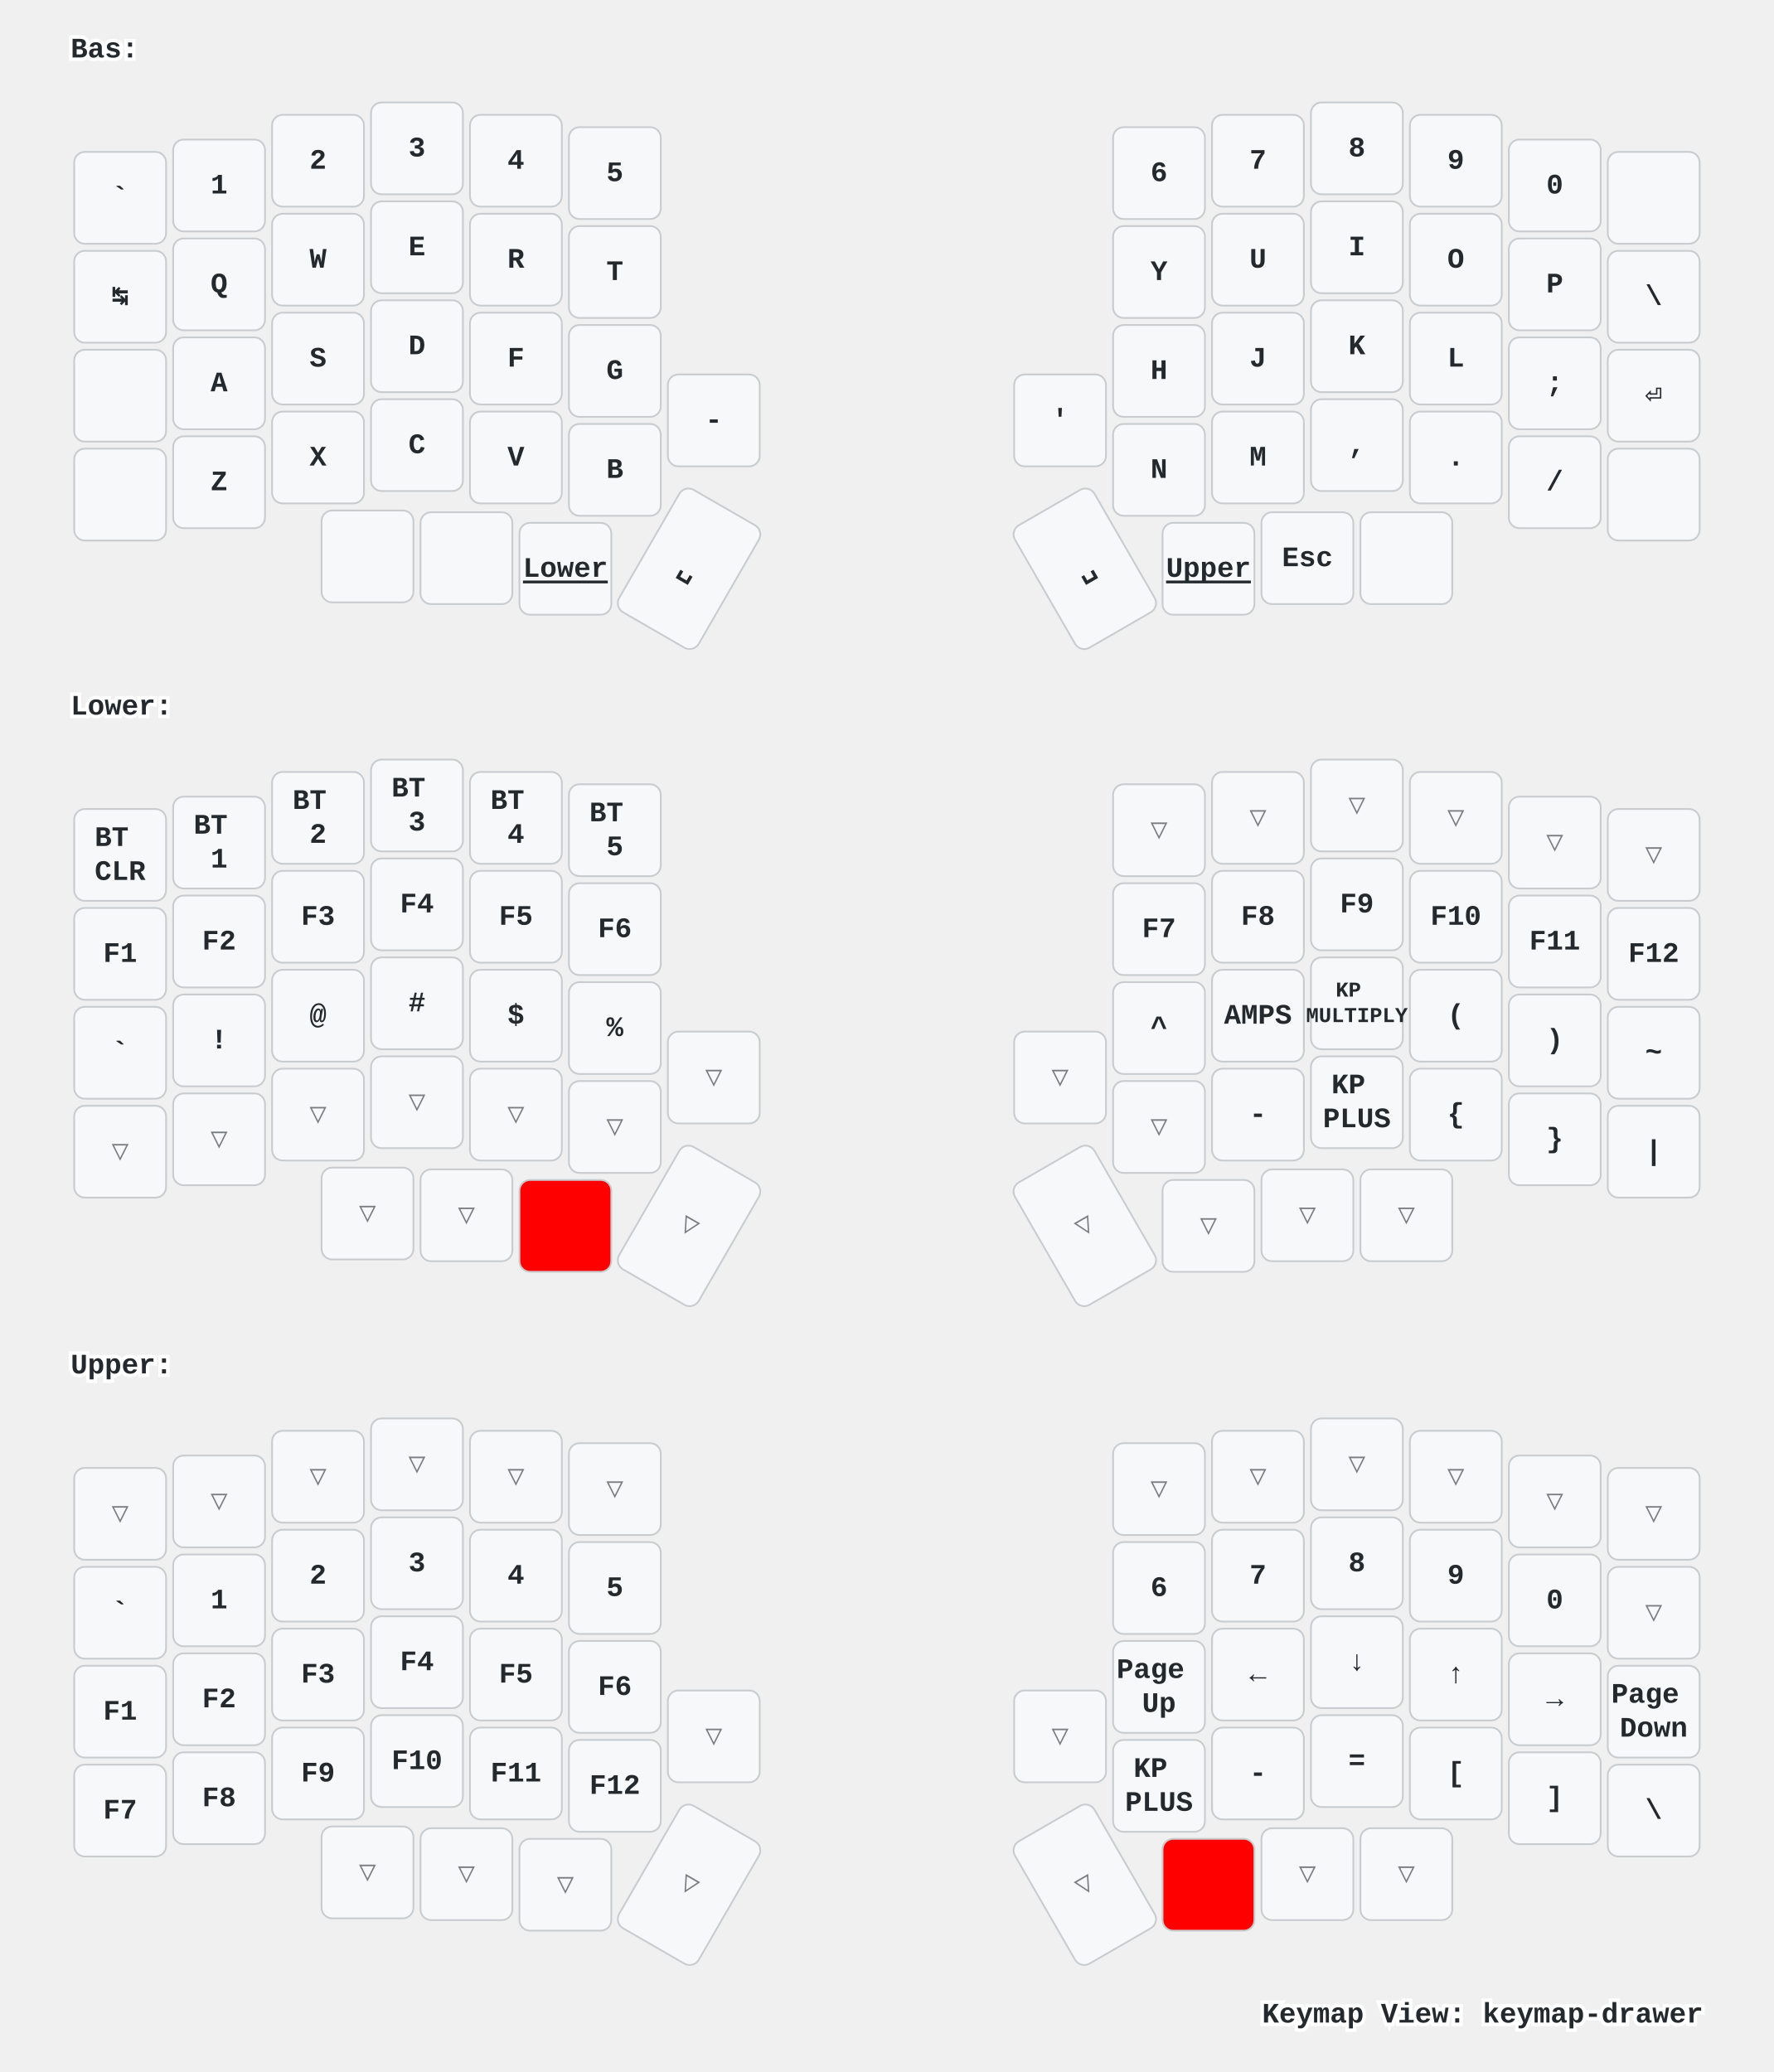
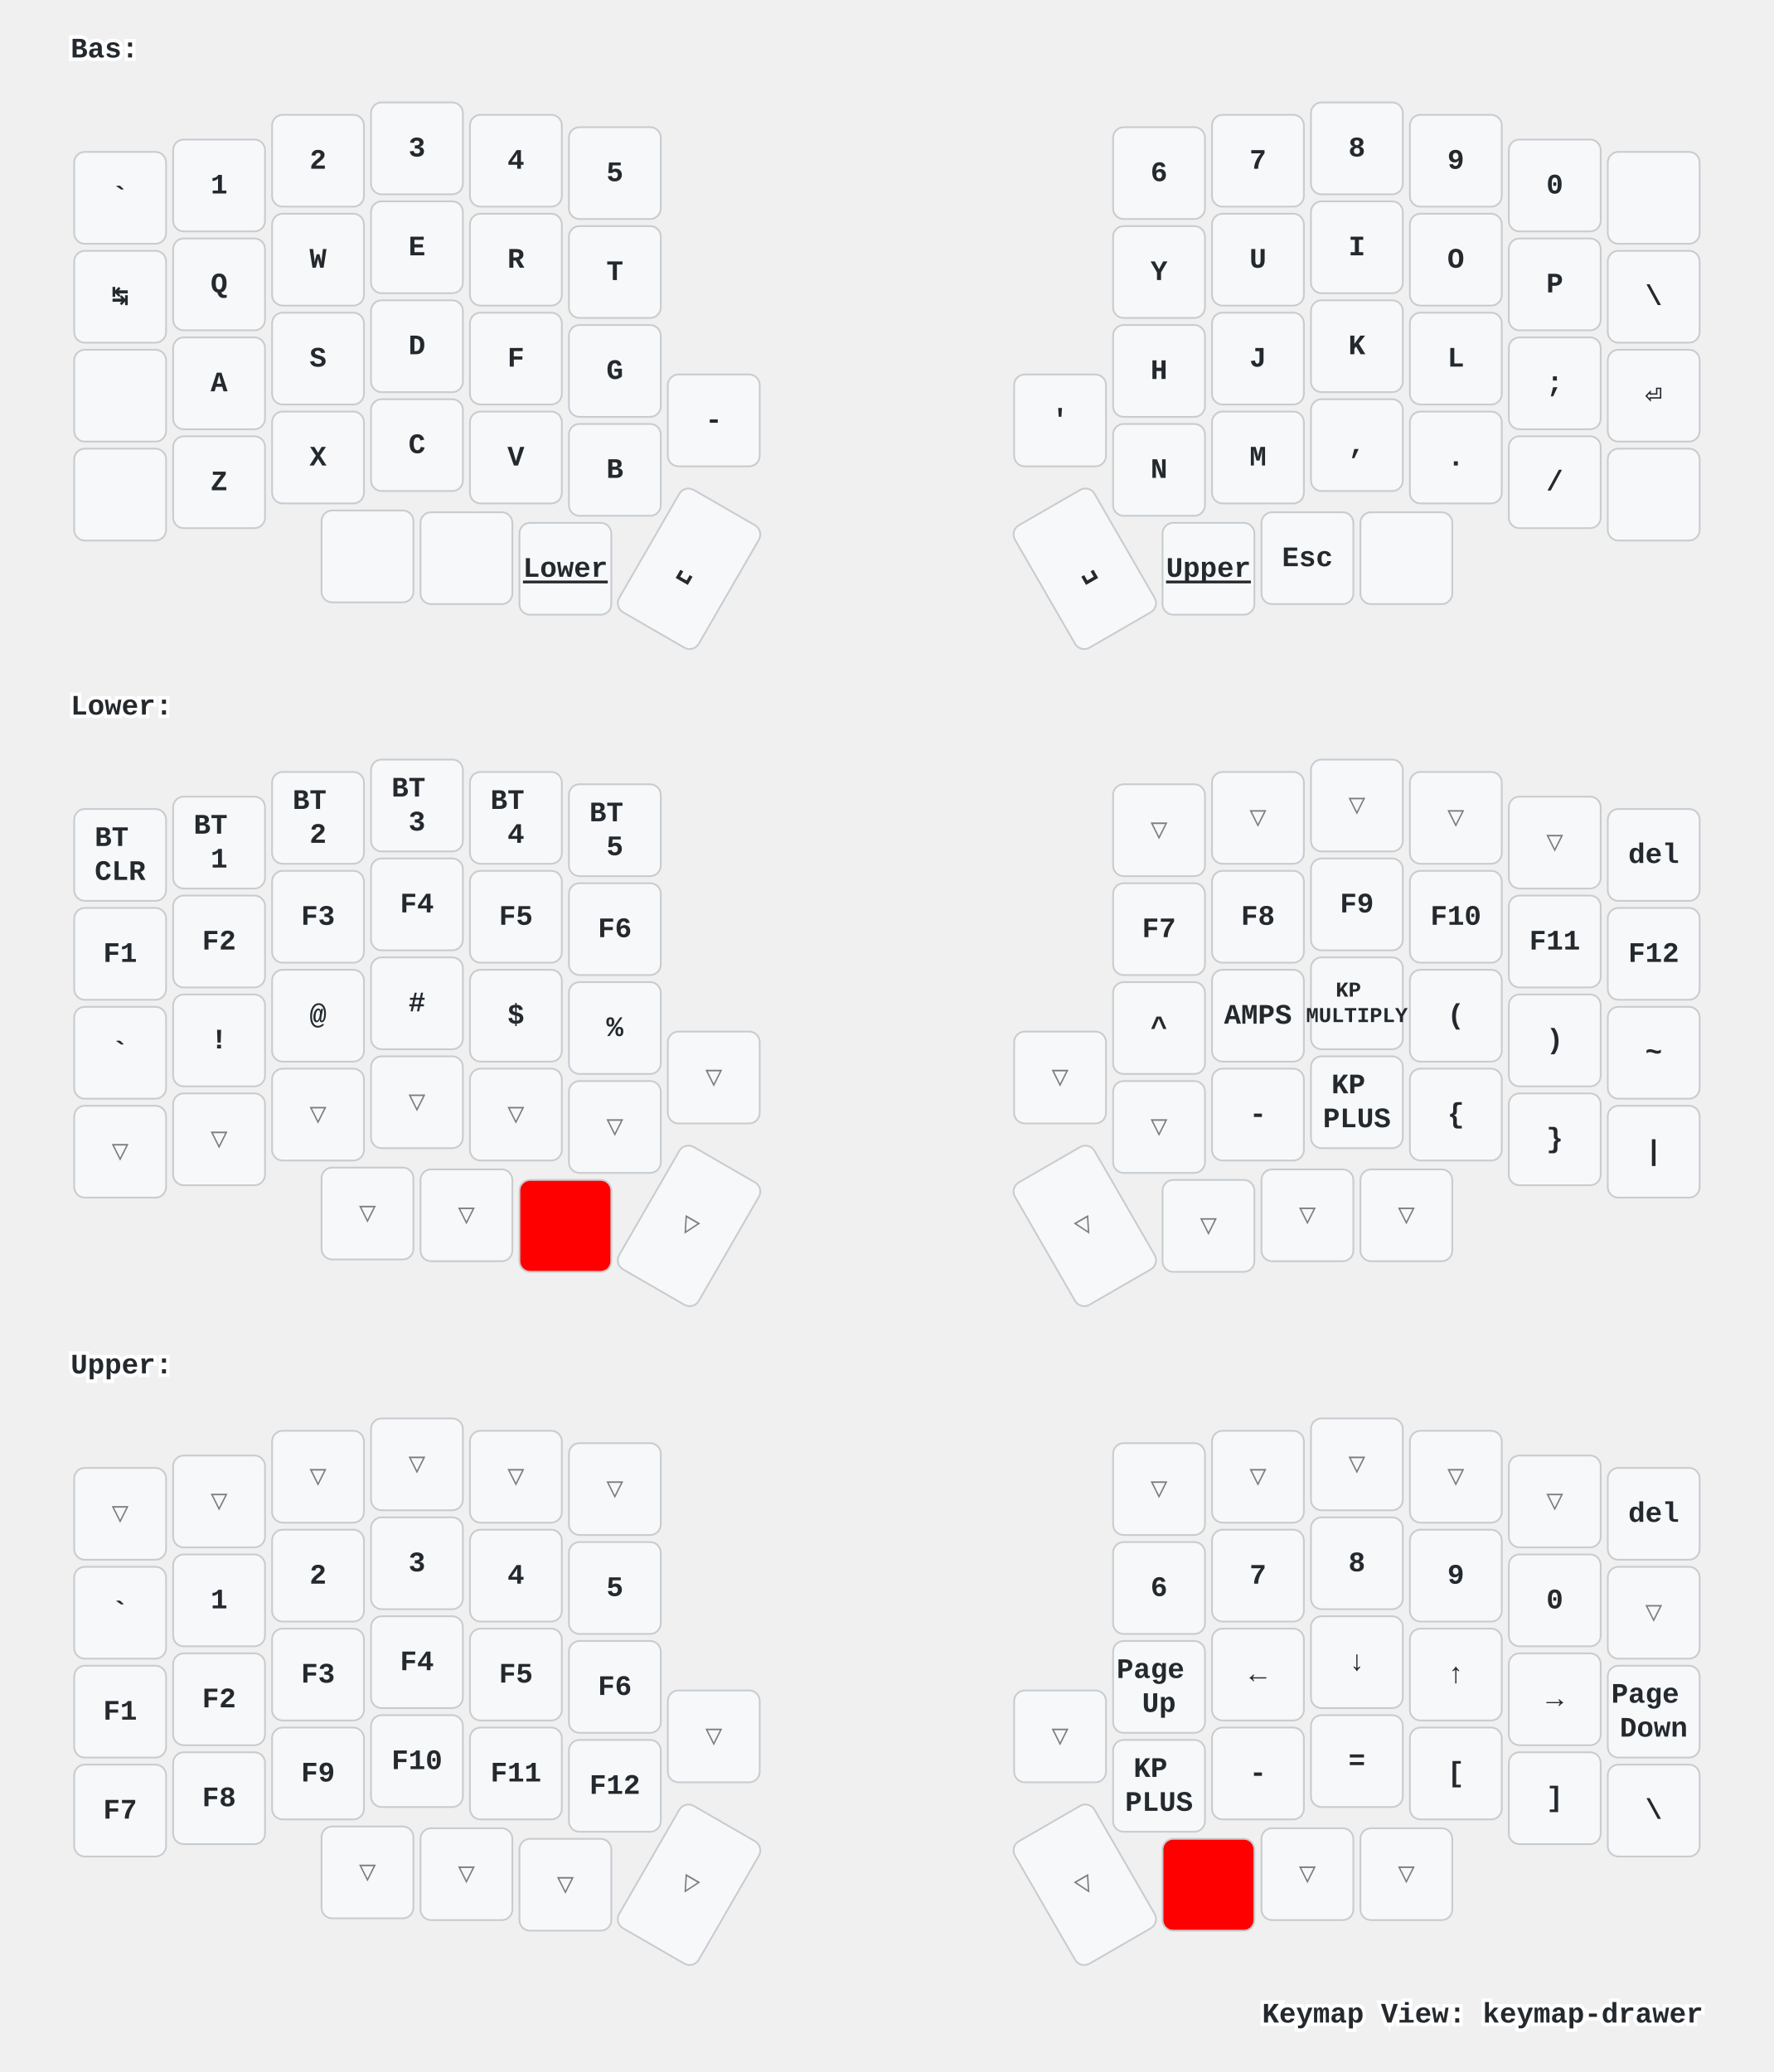
<svg xmlns="http://www.w3.org/2000/svg" xmlns:xlink="http://www.w3.org/1999/xlink" width="1004" height="1173" viewBox="0 0 1004 1173" class="keymap">
  <defs>/* start glyphs */
<svg id="mdi:apple-keyboard-command">
      <svg id="mdi-apple-keyboard-command" viewBox="0 0 24 24">
        <path d="M6,2A4,4 0 0,1 10,6V8H14V6A4,4 0 0,1 18,2A4,4 0 0,1 22,6A4,4 0 0,1 18,10H16V14H18A4,4 0 0,1 22,18A4,4 0 0,1 18,22A4,4 0 0,1 14,18V16H10V18A4,4 0 0,1 6,22A4,4 0 0,1 2,18A4,4 0 0,1 6,14H8V10H6A4,4 0 0,1 2,6A4,4 0 0,1 6,2M16,18A2,2 0 0,0 18,20A2,2 0 0,0 20,18A2,2 0 0,0 18,16H16V18M14,10H10V14H14V10M6,16A2,2 0 0,0 4,18A2,2 0 0,0 6,20A2,2 0 0,0 8,18V16H6M8,6A2,2 0 0,0 6,4A2,2 0 0,0 4,6A2,2 0 0,0 6,8H8V6M18,8A2,2 0 0,0 20,6A2,2 0 0,0 18,4A2,2 0 0,0 16,6V8H18Z" />
      </svg>
    </svg>
    <svg id="mdi:apple-keyboard-control">
      <svg id="mdi-apple-keyboard-control" viewBox="0 0 24 24">
        <path d="M19.78,11.78L18.36,13.19L12,6.83L5.64,13.19L4.22,11.78L12,4L19.78,11.78Z" />
      </svg>
    </svg>
    <svg id="mdi:apple-keyboard-option">
      <svg id="mdi-apple-keyboard-option" viewBox="0 0 24 24">
        <path d="M3,4H9.11L16.15,18H21V20H14.88L7.84,6H3V4M14,4H21V6H14V4Z" />
      </svg>
    </svg>
    <svg id="mdi:apple-keyboard-shift">
      <svg id="mdi-apple-keyboard-shift" viewBox="0 0 24 24">
        <path d="M15,18V12H17.17L12,6.83L6.83,12H9V18H15M12,4L22,14H17V20H7V14H2L12,4Z" />
      </svg>
    </svg>
    <svg id="mdi:backspace-outline">
      <svg id="mdi-backspace-outline" viewBox="0 0 24 24">
        <path d="M19,15.59L17.59,17L14,13.41L10.41,17L9,15.59L12.59,12L9,8.41L10.41,7L14,10.59L17.59,7L19,8.41L15.41,12L19,15.59M22,3A2,2 0 0,1 24,5V19A2,2 0 0,1 22,21H7C6.31,21 5.77,20.64 5.41,20.11L0,12L5.41,3.88C5.77,3.35 6.31,3 7,3H22M22,5H7L2.28,12L7,19H22V5Z" />
      </svg>
    </svg>
  </defs>/* end glyphs */
<style>/* inherit to force styles through use tags */
svg path {
    fill: inherit;
}

/* font and background color specifications */
svg.keymap {
    font-family: SFMono-Regular,Consolas,Liberation Mono,Menlo,monospace;
    font-size: 14px;
    font-kerning: normal;
    text-rendering: optimizeLegibility;
    fill: #24292e;
}

/* default key styling */
rect.key {
    fill: #f6f8fa;
}

rect.key, rect.combo {
    stroke: #c9cccf;
    stroke-width: 1;
}

/* default key side styling, only used is draw_key_sides is set */
rect.side {
    filter: brightness(90%);
}

/* color accent for combo boxes */
rect.combo, rect.combo-separate {
    fill: #cdf;
}

/* color accent for held keys */
rect.held, rect.combo.held {
    fill: #fdd;
}

/* color accent for ghost (optional) keys */
rect.ghost, rect.combo.ghost {
    stroke-dasharray: 4, 4;
    stroke-width: 2;
}

text {
    text-anchor: middle;
    dominant-baseline: middle;
}

/* styling for layer labels */
text.label {
    font-weight: bold;
    text-anchor: start;
    stroke: white;
    stroke-width: 4;
    paint-order: stroke;
}

/* styling for optional footer */
text.footer {
    text-anchor: end;
    dominant-baseline: auto;
    stroke: white;
    stroke-width: 4;
    paint-order: stroke;
}

/* styling for combo tap, and key non-tap label text */
text.combo, text.hold, text.shifted, text.left, text.right {
    font-size: 11px;
}

text.hold {
    text-anchor: middle;
    dominant-baseline: auto;
}

text.shifted {
    text-anchor: middle;
    dominant-baseline: hanging;
}

text.left {
    text-anchor: start;
}

text.right {
    text-anchor: end;
}

text.layer-activator {
    text-decoration: underline;
}

/* styling for hold/shifted label text in combo box */
text.combo.hold, text.combo.shifted, text.combo.left, text.combo.right {
    font-size: 8px;
}

/* lighter symbol for transparent keys */
text.trans {
    fill: #7b7e81;
}

/* styling for combo dendrons */
path.combo {
    stroke-width: 1;
    stroke: gray;
    fill: none;
}

/* Start Tabler Icons Cleanup */
/* cannot use height/width with glyphs */
.icon-tabler &gt; path {
    fill: inherit;
    stroke: inherit;
    stroke-width: 2;
}
/* hide tabler's default box */
.icon-tabler &gt; path[stroke="none"][fill="none"] {
    visibility: hidden;
}
/* End Tabler Icons Cleanup */

/* For default sytles, see https://github.com/caksoylar/keymap-drawer/blob/main/keymap_drawer/config.py#L85 */

svg.keymap {
  font-family: Ubuntu Mono, Inconsolata, Consolas, Liberation Mono, Menlo, monospace;
  font-size: 16px;
  font-weight: bold;
  text-rendering: optimizeLegibility;
}

/* Color accent for held keys
red = #f00
green = #0f0
blue = #00f
yellow = #ff0
cyan = #0ff
magenta = #f0f
white = #fff
black = #000
grey = #888
light grey = #ccc
#ffc
*/
rect.held, rect.combo.held {
    fill: #f00;
}

/* Technique borrowed and extended from https://github.com/englmaxi/zmk-config/blob/master/keymap-drawer/config.yaml */
.sym_sub_text.tap {
  translate: -5px 2px;
  font-size: 20px;
}
.sym_sub_text.shifted {
  translate: 10px 13px;
  font-size: 10px;
  opacity: 1.0;
}
.combo.sym_sub_text.tap {
  translate: -1px 1px;
}
.combo.sym_sub_text.shifted {
  translate: 7px 5px;
  font-size: 10px;
  opacity: 1.0;
}

/* Toggle */
.toggle.shifted {
  translate: -10px 12px;
}

.toggle.hold {
  translate: 13px -23px;
}

/* Variant for tap-dances */
.tap_dance.tap {
  translate: -7px 0px;
  font-size: 12px;
}
.tap_dance.shifted {
  translate: 7px 17px;
  font-size: 12px;
  opacity: 1.0;
}

/* Variant for symbol next to symbol */
.sym_by_sym.tap {
  translate: -6px 0px;
}
.sym_by_sym.shifted {
  translate: 10px 12px;
  opacity: 1.0;
}

.combo.sym_by_sym.tap {
  translate: -35px 0px;
}
.combo.sym_by_sym.shifted {
  translate: 35px 20px;
  opacity: 1.0;
}

.combo.sym_by_sym.hold {
  visibility: hidden;
}

/* hide hold box for combo sym_by_sym */
.combo.sym_by_sym.hold &gt; path[stroke="none"][fill="none"] {
  visibility: hidden;
}
</style>
  <g transform="translate(40, 0)" class="layer-Bas">
    <text x="0" y="28" class="label" id="Bas">Bas:</text>
    <g transform="translate(0, 56)">
      <g transform="translate(28, 56)" class="key keypos-0">
        <rect rx="6" ry="6" x="-26" y="-26" width="52" height="52" class="key" />
        <text x="0" y="0" class="key tap">`</text>
      </g>
      <g transform="translate(84, 49)" class="key keypos-1">
        <rect rx="6" ry="6" x="-26" y="-26" width="52" height="52" class="key" />
        <text x="0" y="0" class="key tap">1</text>
      </g>
      <g transform="translate(140, 35)" class="key keypos-2">
        <rect rx="6" ry="6" x="-26" y="-26" width="52" height="52" class="key" />
        <text x="0" y="0" class="key tap">2</text>
      </g>
      <g transform="translate(196, 28)" class="key keypos-3">
        <rect rx="6" ry="6" x="-26" y="-26" width="52" height="52" class="key" />
        <text x="0" y="0" class="key tap">3</text>
      </g>
      <g transform="translate(252, 35)" class="key keypos-4">
        <rect rx="6" ry="6" x="-26" y="-26" width="52" height="52" class="key" />
        <text x="0" y="0" class="key tap">4</text>
      </g>
      <g transform="translate(308, 42)" class="key keypos-5">
        <rect rx="6" ry="6" x="-26" y="-26" width="52" height="52" class="key" />
        <text x="0" y="0" class="key tap">5</text>
      </g>
      <g transform="translate(616, 42)" class="key keypos-6">
        <rect rx="6" ry="6" x="-26" y="-26" width="52" height="52" class="key" />
        <text x="0" y="0" class="key tap">6</text>
      </g>
      <g transform="translate(672, 35)" class="key keypos-7">
        <rect rx="6" ry="6" x="-26" y="-26" width="52" height="52" class="key" />
        <text x="0" y="0" class="key tap">7</text>
      </g>
      <g transform="translate(728, 28)" class="key keypos-8">
        <rect rx="6" ry="6" x="-26" y="-26" width="52" height="52" class="key" />
        <text x="0" y="0" class="key tap">8</text>
      </g>
      <g transform="translate(784, 35)" class="key keypos-9">
        <rect rx="6" ry="6" x="-26" y="-26" width="52" height="52" class="key" />
        <text x="0" y="0" class="key tap">9</text>
      </g>
      <g transform="translate(840, 49)" class="key keypos-10">
        <rect rx="6" ry="6" x="-26" y="-26" width="52" height="52" class="key" />
        <text x="0" y="0" class="key tap">0</text>
      </g>
      <g transform="translate(896, 56)" class="key keypos-11">
        <rect rx="6" ry="6" x="-26" y="-26" width="52" height="52" class="key" />
        <use href="#mdi:backspace-outline" xlink:href="#mdi:backspace-outline" x="-9" y="-9" height="18" width="18.0" class="key tap glyph mdi:backspace-outline" />
      </g>
      <g transform="translate(28, 112)" class="key keypos-12">
        <rect rx="6" ry="6" x="-26" y="-26" width="52" height="52" class="key" />
        <text x="0" y="0" class="key tap">↹</text>
      </g>
      <g transform="translate(84, 105)" class="key keypos-13">
        <rect rx="6" ry="6" x="-26" y="-26" width="52" height="52" class="key" />
        <text x="0" y="0" class="key tap">Q</text>
      </g>
      <g transform="translate(140, 91)" class="key keypos-14">
        <rect rx="6" ry="6" x="-26" y="-26" width="52" height="52" class="key" />
        <text x="0" y="0" class="key tap">W</text>
      </g>
      <g transform="translate(196, 84)" class="key keypos-15">
        <rect rx="6" ry="6" x="-26" y="-26" width="52" height="52" class="key" />
        <text x="0" y="0" class="key tap">E</text>
      </g>
      <g transform="translate(252, 91)" class="key keypos-16">
        <rect rx="6" ry="6" x="-26" y="-26" width="52" height="52" class="key" />
        <text x="0" y="0" class="key tap">R</text>
      </g>
      <g transform="translate(308, 98)" class="key keypos-17">
        <rect rx="6" ry="6" x="-26" y="-26" width="52" height="52" class="key" />
        <text x="0" y="0" class="key tap">T</text>
      </g>
      <g transform="translate(616, 98)" class="key keypos-18">
        <rect rx="6" ry="6" x="-26" y="-26" width="52" height="52" class="key" />
        <text x="0" y="0" class="key tap">Y</text>
      </g>
      <g transform="translate(672, 91)" class="key keypos-19">
        <rect rx="6" ry="6" x="-26" y="-26" width="52" height="52" class="key" />
        <text x="0" y="0" class="key tap">U</text>
      </g>
      <g transform="translate(728, 84)" class="key keypos-20">
        <rect rx="6" ry="6" x="-26" y="-26" width="52" height="52" class="key" />
        <text x="0" y="0" class="key tap">I</text>
      </g>
      <g transform="translate(784, 91)" class="key keypos-21">
        <rect rx="6" ry="6" x="-26" y="-26" width="52" height="52" class="key" />
        <text x="0" y="0" class="key tap">O</text>
      </g>
      <g transform="translate(840, 105)" class="key keypos-22">
        <rect rx="6" ry="6" x="-26" y="-26" width="52" height="52" class="key" />
        <text x="0" y="0" class="key tap">P</text>
      </g>
      <g transform="translate(896, 112)" class="key keypos-23">
        <rect rx="6" ry="6" x="-26" y="-26" width="52" height="52" class="key" />
        <text x="0" y="0" class="key tap">\</text>
      </g>
      <g transform="translate(28, 168)" class="key keypos-24">
        <rect rx="6" ry="6" x="-26" y="-26" width="52" height="52" class="key" />
        <use href="#mdi:apple-keyboard-control" xlink:href="#mdi:apple-keyboard-control" x="-9" y="-9" height="18" width="18.0" class="key tap glyph mdi:apple-keyboard-control" />
      </g>
      <g transform="translate(84, 161)" class="key keypos-25">
        <rect rx="6" ry="6" x="-26" y="-26" width="52" height="52" class="key" />
        <text x="0" y="0" class="key tap">A</text>
      </g>
      <g transform="translate(140, 147)" class="key keypos-26">
        <rect rx="6" ry="6" x="-26" y="-26" width="52" height="52" class="key" />
        <text x="0" y="0" class="key tap">S</text>
      </g>
      <g transform="translate(196, 140)" class="key keypos-27">
        <rect rx="6" ry="6" x="-26" y="-26" width="52" height="52" class="key" />
        <text x="0" y="0" class="key tap">D</text>
      </g>
      <g transform="translate(252, 147)" class="key keypos-28">
        <rect rx="6" ry="6" x="-26" y="-26" width="52" height="52" class="key" />
        <text x="0" y="0" class="key tap">F</text>
      </g>
      <g transform="translate(308, 154)" class="key keypos-29">
        <rect rx="6" ry="6" x="-26" y="-26" width="52" height="52" class="key" />
        <text x="0" y="0" class="key tap">G</text>
      </g>
      <g transform="translate(616, 154)" class="key keypos-30">
        <rect rx="6" ry="6" x="-26" y="-26" width="52" height="52" class="key" />
        <text x="0" y="0" class="key tap">H</text>
      </g>
      <g transform="translate(672, 147)" class="key keypos-31">
        <rect rx="6" ry="6" x="-26" y="-26" width="52" height="52" class="key" />
        <text x="0" y="0" class="key tap">J</text>
      </g>
      <g transform="translate(728, 140)" class="key keypos-32">
        <rect rx="6" ry="6" x="-26" y="-26" width="52" height="52" class="key" />
        <text x="0" y="0" class="key tap">K</text>
      </g>
      <g transform="translate(784, 147)" class="key keypos-33">
        <rect rx="6" ry="6" x="-26" y="-26" width="52" height="52" class="key" />
        <text x="0" y="0" class="key tap">L</text>
      </g>
      <g transform="translate(840, 161)" class="key keypos-34">
        <rect rx="6" ry="6" x="-26" y="-26" width="52" height="52" class="key" />
        <text x="0" y="0" class="key tap">;</text>
      </g>
      <g transform="translate(896, 168)" class="key keypos-35">
        <rect rx="6" ry="6" x="-26" y="-26" width="52" height="52" class="key" />
        <text x="0" y="0" class="key tap">⏎</text>
      </g>
      <g transform="translate(28, 224)" class="key keypos-36">
        <rect rx="6" ry="6" x="-26" y="-26" width="52" height="52" class="key" />
        <use href="#mdi:apple-keyboard-shift" xlink:href="#mdi:apple-keyboard-shift" x="-9" y="-9" height="18" width="18.0" class="key tap glyph mdi:apple-keyboard-shift" />
      </g>
      <g transform="translate(84, 217)" class="key keypos-37">
        <rect rx="6" ry="6" x="-26" y="-26" width="52" height="52" class="key" />
        <text x="0" y="0" class="key tap">Z</text>
      </g>
      <g transform="translate(140, 203)" class="key keypos-38">
        <rect rx="6" ry="6" x="-26" y="-26" width="52" height="52" class="key" />
        <text x="0" y="0" class="key tap">X</text>
      </g>
      <g transform="translate(196, 196)" class="key keypos-39">
        <rect rx="6" ry="6" x="-26" y="-26" width="52" height="52" class="key" />
        <text x="0" y="0" class="key tap">C</text>
      </g>
      <g transform="translate(252, 203)" class="key keypos-40">
        <rect rx="6" ry="6" x="-26" y="-26" width="52" height="52" class="key" />
        <text x="0" y="0" class="key tap">V</text>
      </g>
      <g transform="translate(308, 210)" class="key keypos-41">
        <rect rx="6" ry="6" x="-26" y="-26" width="52" height="52" class="key" />
        <text x="0" y="0" class="key tap">B</text>
      </g>
      <g transform="translate(364, 182)" class="key keypos-42">
        <rect rx="6" ry="6" x="-26" y="-26" width="52" height="52" class="key" />
        <text x="0" y="0" class="key tap">-</text>
      </g>
      <g transform="translate(560, 182)" class="key keypos-43">
        <rect rx="6" ry="6" x="-26" y="-26" width="52" height="52" class="key" />
        <text x="0" y="0" class="key tap">'</text>
      </g>
      <g transform="translate(616, 210)" class="key keypos-44">
        <rect rx="6" ry="6" x="-26" y="-26" width="52" height="52" class="key" />
        <text x="0" y="0" class="key tap">N</text>
      </g>
      <g transform="translate(672, 203)" class="key keypos-45">
        <rect rx="6" ry="6" x="-26" y="-26" width="52" height="52" class="key" />
        <text x="0" y="0" class="key tap">M</text>
      </g>
      <g transform="translate(728, 196)" class="key keypos-46">
        <rect rx="6" ry="6" x="-26" y="-26" width="52" height="52" class="key" />
        <text x="0" y="0" class="key tap">,</text>
      </g>
      <g transform="translate(784, 203)" class="key keypos-47">
        <rect rx="6" ry="6" x="-26" y="-26" width="52" height="52" class="key" />
        <text x="0" y="0" class="key tap">.</text>
      </g>
      <g transform="translate(840, 217)" class="key keypos-48">
        <rect rx="6" ry="6" x="-26" y="-26" width="52" height="52" class="key" />
        <text x="0" y="0" class="key tap">/</text>
      </g>
      <g transform="translate(896, 224)" class="key keypos-49">
        <rect rx="6" ry="6" x="-26" y="-26" width="52" height="52" class="key" />
        <use href="#mdi:apple-keyboard-shift" xlink:href="#mdi:apple-keyboard-shift" x="-9" y="-9" height="18" width="18.0" class="key tap glyph mdi:apple-keyboard-shift" />
      </g>
      <g transform="translate(168, 259)" class="key keypos-50">
        <rect rx="6" ry="6" x="-26" y="-26" width="52" height="52" class="key" />
        <use href="#mdi:apple-keyboard-option" xlink:href="#mdi:apple-keyboard-option" x="-9" y="-9" height="18" width="18.0" class="key tap glyph mdi:apple-keyboard-option" />
      </g>
      <g transform="translate(224, 260)" class="key keypos-51">
        <rect rx="6" ry="6" x="-26" y="-26" width="52" height="52" class="key" />
        <use href="#mdi:apple-keyboard-command" xlink:href="#mdi:apple-keyboard-command" x="-9" y="-9" height="18" width="18.0" class="key tap glyph mdi:apple-keyboard-command" />
      </g>
      <g transform="translate(280, 266)" class="key keypos-52">
        <rect rx="6" ry="6" x="-26" y="-26" width="52" height="52" class="key" />
        <a href="#Lower">
          <text x="0" y="0" class="key tap layer-activator">Lower</text>
        </a>
      </g>
      <g transform="translate(350, 266) rotate(30.0)" class="key keypos-53">
        <rect rx="6" ry="6" x="-26" y="-40" width="52" height="80" class="key" />
        <text x="0" y="0" class="key tap">␣</text>
      </g>
      <g transform="translate(574, 266) rotate(-30.0)" class="key keypos-54">
        <rect rx="6" ry="6" x="-26" y="-40" width="52" height="80" class="key" />
        <text x="0" y="0" class="key tap">␣</text>
      </g>
      <g transform="translate(644, 266)" class="key keypos-55">
        <rect rx="6" ry="6" x="-26" y="-26" width="52" height="52" class="key" />
        <a href="#Upper">
          <text x="0" y="0" class="key tap layer-activator">Upper</text>
        </a>
      </g>
      <g transform="translate(700, 260)" class="key keypos-56">
        <rect rx="6" ry="6" x="-26" y="-26" width="52" height="52" class="key" />
        <text x="0" y="0" class="key tap">Esc</text>
      </g>
      <g transform="translate(756, 260)" class="key keypos-57">
        <rect rx="6" ry="6" x="-26" y="-26" width="52" height="52" class="key" />
        <use href="#mdi:apple-keyboard-command" xlink:href="#mdi:apple-keyboard-command" x="-9" y="-9" height="18" width="18.0" class="key tap glyph mdi:apple-keyboard-command" />
      </g>
    </g>
  </g>
  <g transform="translate(40, 372)" class="layer-Lower">
    <text x="0" y="28" class="label" id="Lower">Lower:</text>
    <g transform="translate(0, 56)">
      <g transform="translate(28, 56)" class="key keypos-0">
        <rect rx="6" ry="6" x="-26" y="-26" width="52" height="52" class="key" />
        <text x="0" y="0" class="key tap">
          <tspan x="0" dy="-0.6em">BT</tspan>
          <tspan x="0" dy="1.2em">CLR</tspan>
        </text>
      </g>
      <g transform="translate(84, 49)" class="key keypos-1">
        <rect rx="6" ry="6" x="-26" y="-26" width="52" height="52" class="key" />
        <text x="0" y="0" class="key tap">
          <tspan x="0" dy="-0.6em">BT</tspan>
          <tspan x="0" dy="1.2em">1</tspan>
        </text>
      </g>
      <g transform="translate(140, 35)" class="key keypos-2">
        <rect rx="6" ry="6" x="-26" y="-26" width="52" height="52" class="key" />
        <text x="0" y="0" class="key tap">
          <tspan x="0" dy="-0.6em">BT</tspan>
          <tspan x="0" dy="1.2em">2</tspan>
        </text>
      </g>
      <g transform="translate(196, 28)" class="key keypos-3">
        <rect rx="6" ry="6" x="-26" y="-26" width="52" height="52" class="key" />
        <text x="0" y="0" class="key tap">
          <tspan x="0" dy="-0.6em">BT</tspan>
          <tspan x="0" dy="1.2em">3</tspan>
        </text>
      </g>
      <g transform="translate(252, 35)" class="key keypos-4">
        <rect rx="6" ry="6" x="-26" y="-26" width="52" height="52" class="key" />
        <text x="0" y="0" class="key tap">
          <tspan x="0" dy="-0.6em">BT</tspan>
          <tspan x="0" dy="1.2em">4</tspan>
        </text>
      </g>
      <g transform="translate(308, 42)" class="key keypos-5">
        <rect rx="6" ry="6" x="-26" y="-26" width="52" height="52" class="key" />
        <text x="0" y="0" class="key tap">
          <tspan x="0" dy="-0.6em">BT</tspan>
          <tspan x="0" dy="1.2em">5</tspan>
        </text>
      </g>
      <g transform="translate(616, 42)" class="key trans keypos-6">
        <rect rx="6" ry="6" x="-26" y="-26" width="52" height="52" class="key trans" />
        <text x="0" y="0" class="key trans tap">▽</text>
      </g>
      <g transform="translate(672, 35)" class="key trans keypos-7">
        <rect rx="6" ry="6" x="-26" y="-26" width="52" height="52" class="key trans" />
        <text x="0" y="0" class="key trans tap">▽</text>
      </g>
      <g transform="translate(728, 28)" class="key trans keypos-8">
        <rect rx="6" ry="6" x="-26" y="-26" width="52" height="52" class="key trans" />
        <text x="0" y="0" class="key trans tap">▽</text>
      </g>
      <g transform="translate(784, 35)" class="key trans keypos-9">
        <rect rx="6" ry="6" x="-26" y="-26" width="52" height="52" class="key trans" />
        <text x="0" y="0" class="key trans tap">▽</text>
      </g>
      <g transform="translate(840, 49)" class="key trans keypos-10">
        <rect rx="6" ry="6" x="-26" y="-26" width="52" height="52" class="key trans" />
        <text x="0" y="0" class="key trans tap">▽</text>
      </g>
-       <g transform="translate(896, 56)" class="key trans keypos-11">
-         <rect rx="6" ry="6" x="-26" y="-26" width="52" height="52" class="key trans" />
-         <text x="0" y="0" class="key trans tap">▽</text>
+       <g transform="translate(896, 56)" class="key keypos-11">
+         <rect rx="6" ry="6" x="-26" y="-26" width="52" height="52" class="key" />
+         <text x="0" y="0" class="key tap">del</text>
      </g>
      <g transform="translate(28, 112)" class="key keypos-12">
        <rect rx="6" ry="6" x="-26" y="-26" width="52" height="52" class="key" />
        <text x="0" y="0" class="key tap">F1</text>
      </g>
      <g transform="translate(84, 105)" class="key keypos-13">
        <rect rx="6" ry="6" x="-26" y="-26" width="52" height="52" class="key" />
        <text x="0" y="0" class="key tap">F2</text>
      </g>
      <g transform="translate(140, 91)" class="key keypos-14">
        <rect rx="6" ry="6" x="-26" y="-26" width="52" height="52" class="key" />
        <text x="0" y="0" class="key tap">F3</text>
      </g>
      <g transform="translate(196, 84)" class="key keypos-15">
        <rect rx="6" ry="6" x="-26" y="-26" width="52" height="52" class="key" />
        <text x="0" y="0" class="key tap">F4</text>
      </g>
      <g transform="translate(252, 91)" class="key keypos-16">
        <rect rx="6" ry="6" x="-26" y="-26" width="52" height="52" class="key" />
        <text x="0" y="0" class="key tap">F5</text>
      </g>
      <g transform="translate(308, 98)" class="key keypos-17">
        <rect rx="6" ry="6" x="-26" y="-26" width="52" height="52" class="key" />
        <text x="0" y="0" class="key tap">F6</text>
      </g>
      <g transform="translate(616, 98)" class="key keypos-18">
        <rect rx="6" ry="6" x="-26" y="-26" width="52" height="52" class="key" />
        <text x="0" y="0" class="key tap">F7</text>
      </g>
      <g transform="translate(672, 91)" class="key keypos-19">
        <rect rx="6" ry="6" x="-26" y="-26" width="52" height="52" class="key" />
        <text x="0" y="0" class="key tap">F8</text>
      </g>
      <g transform="translate(728, 84)" class="key keypos-20">
        <rect rx="6" ry="6" x="-26" y="-26" width="52" height="52" class="key" />
        <text x="0" y="0" class="key tap">F9</text>
      </g>
      <g transform="translate(784, 91)" class="key keypos-21">
        <rect rx="6" ry="6" x="-26" y="-26" width="52" height="52" class="key" />
        <text x="0" y="0" class="key tap">F10</text>
      </g>
      <g transform="translate(840, 105)" class="key keypos-22">
        <rect rx="6" ry="6" x="-26" y="-26" width="52" height="52" class="key" />
        <text x="0" y="0" class="key tap">F11</text>
      </g>
      <g transform="translate(896, 112)" class="key keypos-23">
        <rect rx="6" ry="6" x="-26" y="-26" width="52" height="52" class="key" />
        <text x="0" y="0" class="key tap">F12</text>
      </g>
      <g transform="translate(28, 168)" class="key keypos-24">
        <rect rx="6" ry="6" x="-26" y="-26" width="52" height="52" class="key" />
        <text x="0" y="0" class="key tap">`</text>
      </g>
      <g transform="translate(84, 161)" class="key keypos-25">
        <rect rx="6" ry="6" x="-26" y="-26" width="52" height="52" class="key" />
        <text x="0" y="0" class="key tap">!</text>
      </g>
      <g transform="translate(140, 147)" class="key keypos-26">
        <rect rx="6" ry="6" x="-26" y="-26" width="52" height="52" class="key" />
        <text x="0" y="0" class="key tap">@</text>
      </g>
      <g transform="translate(196, 140)" class="key keypos-27">
        <rect rx="6" ry="6" x="-26" y="-26" width="52" height="52" class="key" />
        <text x="0" y="0" class="key tap">#</text>
      </g>
      <g transform="translate(252, 147)" class="key keypos-28">
        <rect rx="6" ry="6" x="-26" y="-26" width="52" height="52" class="key" />
        <text x="0" y="0" class="key tap">$</text>
      </g>
      <g transform="translate(308, 154)" class="key keypos-29">
        <rect rx="6" ry="6" x="-26" y="-26" width="52" height="52" class="key" />
        <text x="0" y="0" class="key tap">%</text>
      </g>
      <g transform="translate(616, 154)" class="key keypos-30">
        <rect rx="6" ry="6" x="-26" y="-26" width="52" height="52" class="key" />
        <text x="0" y="0" class="key tap">^</text>
      </g>
      <g transform="translate(672, 147)" class="key keypos-31">
        <rect rx="6" ry="6" x="-26" y="-26" width="52" height="52" class="key" />
        <text x="0" y="0" class="key tap">AMPS</text>
      </g>
      <g transform="translate(728, 140)" class="key keypos-32">
        <rect rx="6" ry="6" x="-26" y="-26" width="52" height="52" class="key" />
        <text x="0" y="0" class="key tap">
          <tspan x="0" dy="-0.6em" style="font-size: 75%">KP</tspan>
          <tspan x="0" dy="1.2em" style="font-size: 75%">MULTIPLY</tspan>
        </text>
      </g>
      <g transform="translate(784, 147)" class="key keypos-33">
        <rect rx="6" ry="6" x="-26" y="-26" width="52" height="52" class="key" />
        <text x="0" y="0" class="key tap">(</text>
      </g>
      <g transform="translate(840, 161)" class="key keypos-34">
        <rect rx="6" ry="6" x="-26" y="-26" width="52" height="52" class="key" />
        <text x="0" y="0" class="key tap">)</text>
      </g>
      <g transform="translate(896, 168)" class="key keypos-35">
        <rect rx="6" ry="6" x="-26" y="-26" width="52" height="52" class="key" />
        <text x="0" y="0" class="key tap">~</text>
      </g>
      <g transform="translate(28, 224)" class="key trans keypos-36">
        <rect rx="6" ry="6" x="-26" y="-26" width="52" height="52" class="key trans" />
        <text x="0" y="0" class="key trans tap">▽</text>
      </g>
      <g transform="translate(84, 217)" class="key trans keypos-37">
        <rect rx="6" ry="6" x="-26" y="-26" width="52" height="52" class="key trans" />
        <text x="0" y="0" class="key trans tap">▽</text>
      </g>
      <g transform="translate(140, 203)" class="key trans keypos-38">
        <rect rx="6" ry="6" x="-26" y="-26" width="52" height="52" class="key trans" />
        <text x="0" y="0" class="key trans tap">▽</text>
      </g>
      <g transform="translate(196, 196)" class="key trans keypos-39">
        <rect rx="6" ry="6" x="-26" y="-26" width="52" height="52" class="key trans" />
        <text x="0" y="0" class="key trans tap">▽</text>
      </g>
      <g transform="translate(252, 203)" class="key trans keypos-40">
        <rect rx="6" ry="6" x="-26" y="-26" width="52" height="52" class="key trans" />
        <text x="0" y="0" class="key trans tap">▽</text>
      </g>
      <g transform="translate(308, 210)" class="key trans keypos-41">
        <rect rx="6" ry="6" x="-26" y="-26" width="52" height="52" class="key trans" />
        <text x="0" y="0" class="key trans tap">▽</text>
      </g>
      <g transform="translate(364, 182)" class="key trans keypos-42">
        <rect rx="6" ry="6" x="-26" y="-26" width="52" height="52" class="key trans" />
        <text x="0" y="0" class="key trans tap">▽</text>
      </g>
      <g transform="translate(560, 182)" class="key trans keypos-43">
        <rect rx="6" ry="6" x="-26" y="-26" width="52" height="52" class="key trans" />
        <text x="0" y="0" class="key trans tap">▽</text>
      </g>
      <g transform="translate(616, 210)" class="key trans keypos-44">
        <rect rx="6" ry="6" x="-26" y="-26" width="52" height="52" class="key trans" />
        <text x="0" y="0" class="key trans tap">▽</text>
      </g>
      <g transform="translate(672, 203)" class="key keypos-45">
        <rect rx="6" ry="6" x="-26" y="-26" width="52" height="52" class="key" />
        <text x="0" y="0" class="key tap">-</text>
      </g>
      <g transform="translate(728, 196)" class="key keypos-46">
        <rect rx="6" ry="6" x="-26" y="-26" width="52" height="52" class="key" />
        <text x="0" y="0" class="key tap">
          <tspan x="0" dy="-0.6em">KP</tspan>
          <tspan x="0" dy="1.2em">PLUS</tspan>
        </text>
      </g>
      <g transform="translate(784, 203)" class="key keypos-47">
        <rect rx="6" ry="6" x="-26" y="-26" width="52" height="52" class="key" />
        <text x="0" y="0" class="key tap">{</text>
      </g>
      <g transform="translate(840, 217)" class="key keypos-48">
        <rect rx="6" ry="6" x="-26" y="-26" width="52" height="52" class="key" />
        <text x="0" y="0" class="key tap">}</text>
      </g>
      <g transform="translate(896, 224)" class="key keypos-49">
        <rect rx="6" ry="6" x="-26" y="-26" width="52" height="52" class="key" />
        <text x="0" y="0" class="key tap">|</text>
      </g>
      <g transform="translate(168, 259)" class="key trans keypos-50">
        <rect rx="6" ry="6" x="-26" y="-26" width="52" height="52" class="key trans" />
        <text x="0" y="0" class="key trans tap">▽</text>
      </g>
      <g transform="translate(224, 260)" class="key trans keypos-51">
        <rect rx="6" ry="6" x="-26" y="-26" width="52" height="52" class="key trans" />
        <text x="0" y="0" class="key trans tap">▽</text>
      </g>
      <g transform="translate(280, 266)" class="key held keypos-52">
        <rect rx="6" ry="6" x="-26" y="-26" width="52" height="52" class="key held" />
      </g>
      <g transform="translate(350, 266) rotate(30.0)" class="key trans keypos-53">
        <rect rx="6" ry="6" x="-26" y="-40" width="52" height="80" class="key trans" />
        <text x="0" y="0" class="key trans tap">▽</text>
      </g>
      <g transform="translate(574, 266) rotate(-30.0)" class="key trans keypos-54">
        <rect rx="6" ry="6" x="-26" y="-40" width="52" height="80" class="key trans" />
        <text x="0" y="0" class="key trans tap">▽</text>
      </g>
      <g transform="translate(644, 266)" class="key trans keypos-55">
        <rect rx="6" ry="6" x="-26" y="-26" width="52" height="52" class="key trans" />
        <text x="0" y="0" class="key trans tap">▽</text>
      </g>
      <g transform="translate(700, 260)" class="key trans keypos-56">
        <rect rx="6" ry="6" x="-26" y="-26" width="52" height="52" class="key trans" />
        <text x="0" y="0" class="key trans tap">▽</text>
      </g>
      <g transform="translate(756, 260)" class="key trans keypos-57">
        <rect rx="6" ry="6" x="-26" y="-26" width="52" height="52" class="key trans" />
        <text x="0" y="0" class="key trans tap">▽</text>
      </g>
    </g>
  </g>
  <g transform="translate(40, 745)" class="layer-Upper">
    <text x="0" y="28" class="label" id="Upper">Upper:</text>
    <g transform="translate(0, 56)">
      <g transform="translate(28, 56)" class="key trans keypos-0">
        <rect rx="6" ry="6" x="-26" y="-26" width="52" height="52" class="key trans" />
        <text x="0" y="0" class="key trans tap">▽</text>
      </g>
      <g transform="translate(84, 49)" class="key trans keypos-1">
        <rect rx="6" ry="6" x="-26" y="-26" width="52" height="52" class="key trans" />
        <text x="0" y="0" class="key trans tap">▽</text>
      </g>
      <g transform="translate(140, 35)" class="key trans keypos-2">
        <rect rx="6" ry="6" x="-26" y="-26" width="52" height="52" class="key trans" />
        <text x="0" y="0" class="key trans tap">▽</text>
      </g>
      <g transform="translate(196, 28)" class="key trans keypos-3">
        <rect rx="6" ry="6" x="-26" y="-26" width="52" height="52" class="key trans" />
        <text x="0" y="0" class="key trans tap">▽</text>
      </g>
      <g transform="translate(252, 35)" class="key trans keypos-4">
        <rect rx="6" ry="6" x="-26" y="-26" width="52" height="52" class="key trans" />
        <text x="0" y="0" class="key trans tap">▽</text>
      </g>
      <g transform="translate(308, 42)" class="key trans keypos-5">
        <rect rx="6" ry="6" x="-26" y="-26" width="52" height="52" class="key trans" />
        <text x="0" y="0" class="key trans tap">▽</text>
      </g>
      <g transform="translate(616, 42)" class="key trans keypos-6">
        <rect rx="6" ry="6" x="-26" y="-26" width="52" height="52" class="key trans" />
        <text x="0" y="0" class="key trans tap">▽</text>
      </g>
      <g transform="translate(672, 35)" class="key trans keypos-7">
        <rect rx="6" ry="6" x="-26" y="-26" width="52" height="52" class="key trans" />
        <text x="0" y="0" class="key trans tap">▽</text>
      </g>
      <g transform="translate(728, 28)" class="key trans keypos-8">
        <rect rx="6" ry="6" x="-26" y="-26" width="52" height="52" class="key trans" />
        <text x="0" y="0" class="key trans tap">▽</text>
      </g>
      <g transform="translate(784, 35)" class="key trans keypos-9">
        <rect rx="6" ry="6" x="-26" y="-26" width="52" height="52" class="key trans" />
        <text x="0" y="0" class="key trans tap">▽</text>
      </g>
      <g transform="translate(840, 49)" class="key trans keypos-10">
        <rect rx="6" ry="6" x="-26" y="-26" width="52" height="52" class="key trans" />
        <text x="0" y="0" class="key trans tap">▽</text>
      </g>
-       <g transform="translate(896, 56)" class="key trans keypos-11">
-         <rect rx="6" ry="6" x="-26" y="-26" width="52" height="52" class="key trans" />
-         <text x="0" y="0" class="key trans tap">▽</text>
+       <g transform="translate(896, 56)" class="key keypos-11">
+         <rect rx="6" ry="6" x="-26" y="-26" width="52" height="52" class="key" />
+         <text x="0" y="0" class="key tap">del</text>
      </g>
      <g transform="translate(28, 112)" class="key keypos-12">
        <rect rx="6" ry="6" x="-26" y="-26" width="52" height="52" class="key" />
        <text x="0" y="0" class="key tap">`</text>
      </g>
      <g transform="translate(84, 105)" class="key keypos-13">
        <rect rx="6" ry="6" x="-26" y="-26" width="52" height="52" class="key" />
        <text x="0" y="0" class="key tap">1</text>
      </g>
      <g transform="translate(140, 91)" class="key keypos-14">
        <rect rx="6" ry="6" x="-26" y="-26" width="52" height="52" class="key" />
        <text x="0" y="0" class="key tap">2</text>
      </g>
      <g transform="translate(196, 84)" class="key keypos-15">
        <rect rx="6" ry="6" x="-26" y="-26" width="52" height="52" class="key" />
        <text x="0" y="0" class="key tap">3</text>
      </g>
      <g transform="translate(252, 91)" class="key keypos-16">
        <rect rx="6" ry="6" x="-26" y="-26" width="52" height="52" class="key" />
        <text x="0" y="0" class="key tap">4</text>
      </g>
      <g transform="translate(308, 98)" class="key keypos-17">
        <rect rx="6" ry="6" x="-26" y="-26" width="52" height="52" class="key" />
        <text x="0" y="0" class="key tap">5</text>
      </g>
      <g transform="translate(616, 98)" class="key keypos-18">
        <rect rx="6" ry="6" x="-26" y="-26" width="52" height="52" class="key" />
        <text x="0" y="0" class="key tap">6</text>
      </g>
      <g transform="translate(672, 91)" class="key keypos-19">
        <rect rx="6" ry="6" x="-26" y="-26" width="52" height="52" class="key" />
        <text x="0" y="0" class="key tap">7</text>
      </g>
      <g transform="translate(728, 84)" class="key keypos-20">
        <rect rx="6" ry="6" x="-26" y="-26" width="52" height="52" class="key" />
        <text x="0" y="0" class="key tap">8</text>
      </g>
      <g transform="translate(784, 91)" class="key keypos-21">
        <rect rx="6" ry="6" x="-26" y="-26" width="52" height="52" class="key" />
        <text x="0" y="0" class="key tap">9</text>
      </g>
      <g transform="translate(840, 105)" class="key keypos-22">
        <rect rx="6" ry="6" x="-26" y="-26" width="52" height="52" class="key" />
        <text x="0" y="0" class="key tap">0</text>
      </g>
      <g transform="translate(896, 112)" class="key trans keypos-23">
        <rect rx="6" ry="6" x="-26" y="-26" width="52" height="52" class="key trans" />
        <text x="0" y="0" class="key trans tap">▽</text>
      </g>
      <g transform="translate(28, 168)" class="key keypos-24">
        <rect rx="6" ry="6" x="-26" y="-26" width="52" height="52" class="key" />
        <text x="0" y="0" class="key tap">F1</text>
      </g>
      <g transform="translate(84, 161)" class="key keypos-25">
        <rect rx="6" ry="6" x="-26" y="-26" width="52" height="52" class="key" />
        <text x="0" y="0" class="key tap">F2</text>
      </g>
      <g transform="translate(140, 147)" class="key keypos-26">
        <rect rx="6" ry="6" x="-26" y="-26" width="52" height="52" class="key" />
        <text x="0" y="0" class="key tap">F3</text>
      </g>
      <g transform="translate(196, 140)" class="key keypos-27">
        <rect rx="6" ry="6" x="-26" y="-26" width="52" height="52" class="key" />
        <text x="0" y="0" class="key tap">F4</text>
      </g>
      <g transform="translate(252, 147)" class="key keypos-28">
        <rect rx="6" ry="6" x="-26" y="-26" width="52" height="52" class="key" />
        <text x="0" y="0" class="key tap">F5</text>
      </g>
      <g transform="translate(308, 154)" class="key keypos-29">
        <rect rx="6" ry="6" x="-26" y="-26" width="52" height="52" class="key" />
        <text x="0" y="0" class="key tap">F6</text>
      </g>
      <g transform="translate(616, 154)" class="key keypos-30">
        <rect rx="6" ry="6" x="-26" y="-26" width="52" height="52" class="key" />
        <text x="0" y="0" class="key tap">
          <tspan x="0" dy="-0.6em">Page</tspan>
          <tspan x="0" dy="1.2em">Up</tspan>
        </text>
      </g>
      <g transform="translate(672, 147)" class="key keypos-31">
        <rect rx="6" ry="6" x="-26" y="-26" width="52" height="52" class="key" />
        <text x="0" y="0" class="key tap">←</text>
      </g>
      <g transform="translate(728, 140)" class="key keypos-32">
        <rect rx="6" ry="6" x="-26" y="-26" width="52" height="52" class="key" />
        <text x="0" y="0" class="key tap">↓</text>
      </g>
      <g transform="translate(784, 147)" class="key keypos-33">
        <rect rx="6" ry="6" x="-26" y="-26" width="52" height="52" class="key" />
        <text x="0" y="0" class="key tap">↑</text>
      </g>
      <g transform="translate(840, 161)" class="key keypos-34">
        <rect rx="6" ry="6" x="-26" y="-26" width="52" height="52" class="key" />
        <text x="0" y="0" class="key tap">→</text>
      </g>
      <g transform="translate(896, 168)" class="key keypos-35">
        <rect rx="6" ry="6" x="-26" y="-26" width="52" height="52" class="key" />
        <text x="0" y="0" class="key tap">
          <tspan x="0" dy="-0.6em">Page</tspan>
          <tspan x="0" dy="1.2em">Down</tspan>
        </text>
      </g>
      <g transform="translate(28, 224)" class="key keypos-36">
        <rect rx="6" ry="6" x="-26" y="-26" width="52" height="52" class="key" />
        <text x="0" y="0" class="key tap">F7</text>
      </g>
      <g transform="translate(84, 217)" class="key keypos-37">
        <rect rx="6" ry="6" x="-26" y="-26" width="52" height="52" class="key" />
        <text x="0" y="0" class="key tap">F8</text>
      </g>
      <g transform="translate(140, 203)" class="key keypos-38">
        <rect rx="6" ry="6" x="-26" y="-26" width="52" height="52" class="key" />
        <text x="0" y="0" class="key tap">F9</text>
      </g>
      <g transform="translate(196, 196)" class="key keypos-39">
        <rect rx="6" ry="6" x="-26" y="-26" width="52" height="52" class="key" />
        <text x="0" y="0" class="key tap">F10</text>
      </g>
      <g transform="translate(252, 203)" class="key keypos-40">
        <rect rx="6" ry="6" x="-26" y="-26" width="52" height="52" class="key" />
        <text x="0" y="0" class="key tap">F11</text>
      </g>
      <g transform="translate(308, 210)" class="key keypos-41">
        <rect rx="6" ry="6" x="-26" y="-26" width="52" height="52" class="key" />
        <text x="0" y="0" class="key tap">F12</text>
      </g>
      <g transform="translate(364, 182)" class="key trans keypos-42">
        <rect rx="6" ry="6" x="-26" y="-26" width="52" height="52" class="key trans" />
        <text x="0" y="0" class="key trans tap">▽</text>
      </g>
      <g transform="translate(560, 182)" class="key trans keypos-43">
        <rect rx="6" ry="6" x="-26" y="-26" width="52" height="52" class="key trans" />
        <text x="0" y="0" class="key trans tap">▽</text>
      </g>
      <g transform="translate(616, 210)" class="key keypos-44">
        <rect rx="6" ry="6" x="-26" y="-26" width="52" height="52" class="key" />
        <text x="0" y="0" class="key tap">
          <tspan x="0" dy="-0.6em">KP</tspan>
          <tspan x="0" dy="1.2em">PLUS</tspan>
        </text>
      </g>
      <g transform="translate(672, 203)" class="key keypos-45">
        <rect rx="6" ry="6" x="-26" y="-26" width="52" height="52" class="key" />
        <text x="0" y="0" class="key tap">-</text>
      </g>
      <g transform="translate(728, 196)" class="key keypos-46">
        <rect rx="6" ry="6" x="-26" y="-26" width="52" height="52" class="key" />
        <text x="0" y="0" class="key tap">=</text>
      </g>
      <g transform="translate(784, 203)" class="key keypos-47">
        <rect rx="6" ry="6" x="-26" y="-26" width="52" height="52" class="key" />
        <text x="0" y="0" class="key tap">[</text>
      </g>
      <g transform="translate(840, 217)" class="key keypos-48">
        <rect rx="6" ry="6" x="-26" y="-26" width="52" height="52" class="key" />
        <text x="0" y="0" class="key tap">]</text>
      </g>
      <g transform="translate(896, 224)" class="key keypos-49">
        <rect rx="6" ry="6" x="-26" y="-26" width="52" height="52" class="key" />
        <text x="0" y="0" class="key tap">\</text>
      </g>
      <g transform="translate(168, 259)" class="key trans keypos-50">
        <rect rx="6" ry="6" x="-26" y="-26" width="52" height="52" class="key trans" />
        <text x="0" y="0" class="key trans tap">▽</text>
      </g>
      <g transform="translate(224, 260)" class="key trans keypos-51">
        <rect rx="6" ry="6" x="-26" y="-26" width="52" height="52" class="key trans" />
        <text x="0" y="0" class="key trans tap">▽</text>
      </g>
      <g transform="translate(280, 266)" class="key trans keypos-52">
        <rect rx="6" ry="6" x="-26" y="-26" width="52" height="52" class="key trans" />
        <text x="0" y="0" class="key trans tap">▽</text>
      </g>
      <g transform="translate(350, 266) rotate(30.0)" class="key trans keypos-53">
        <rect rx="6" ry="6" x="-26" y="-40" width="52" height="80" class="key trans" />
        <text x="0" y="0" class="key trans tap">▽</text>
      </g>
      <g transform="translate(574, 266) rotate(-30.0)" class="key trans keypos-54">
        <rect rx="6" ry="6" x="-26" y="-40" width="52" height="80" class="key trans" />
        <text x="0" y="0" class="key trans tap">▽</text>
      </g>
      <g transform="translate(644, 266)" class="key held keypos-55">
        <rect rx="6" ry="6" x="-26" y="-26" width="52" height="52" class="key held" />
      </g>
      <g transform="translate(700, 260)" class="key trans keypos-56">
        <rect rx="6" ry="6" x="-26" y="-26" width="52" height="52" class="key trans" />
        <text x="0" y="0" class="key trans tap">▽</text>
      </g>
      <g transform="translate(756, 260)" class="key trans keypos-57">
        <rect rx="6" ry="6" x="-26" y="-26" width="52" height="52" class="key trans" />
        <text x="0" y="0" class="key trans tap">▽</text>
      </g>
    </g>
  </g>
  <text x="964.0" y="1145.0" class="footer">Keymap View: <a href="https://github.com/caksoylar/keymap-drawer">keymap-drawer</a>
  </text>
</svg>
